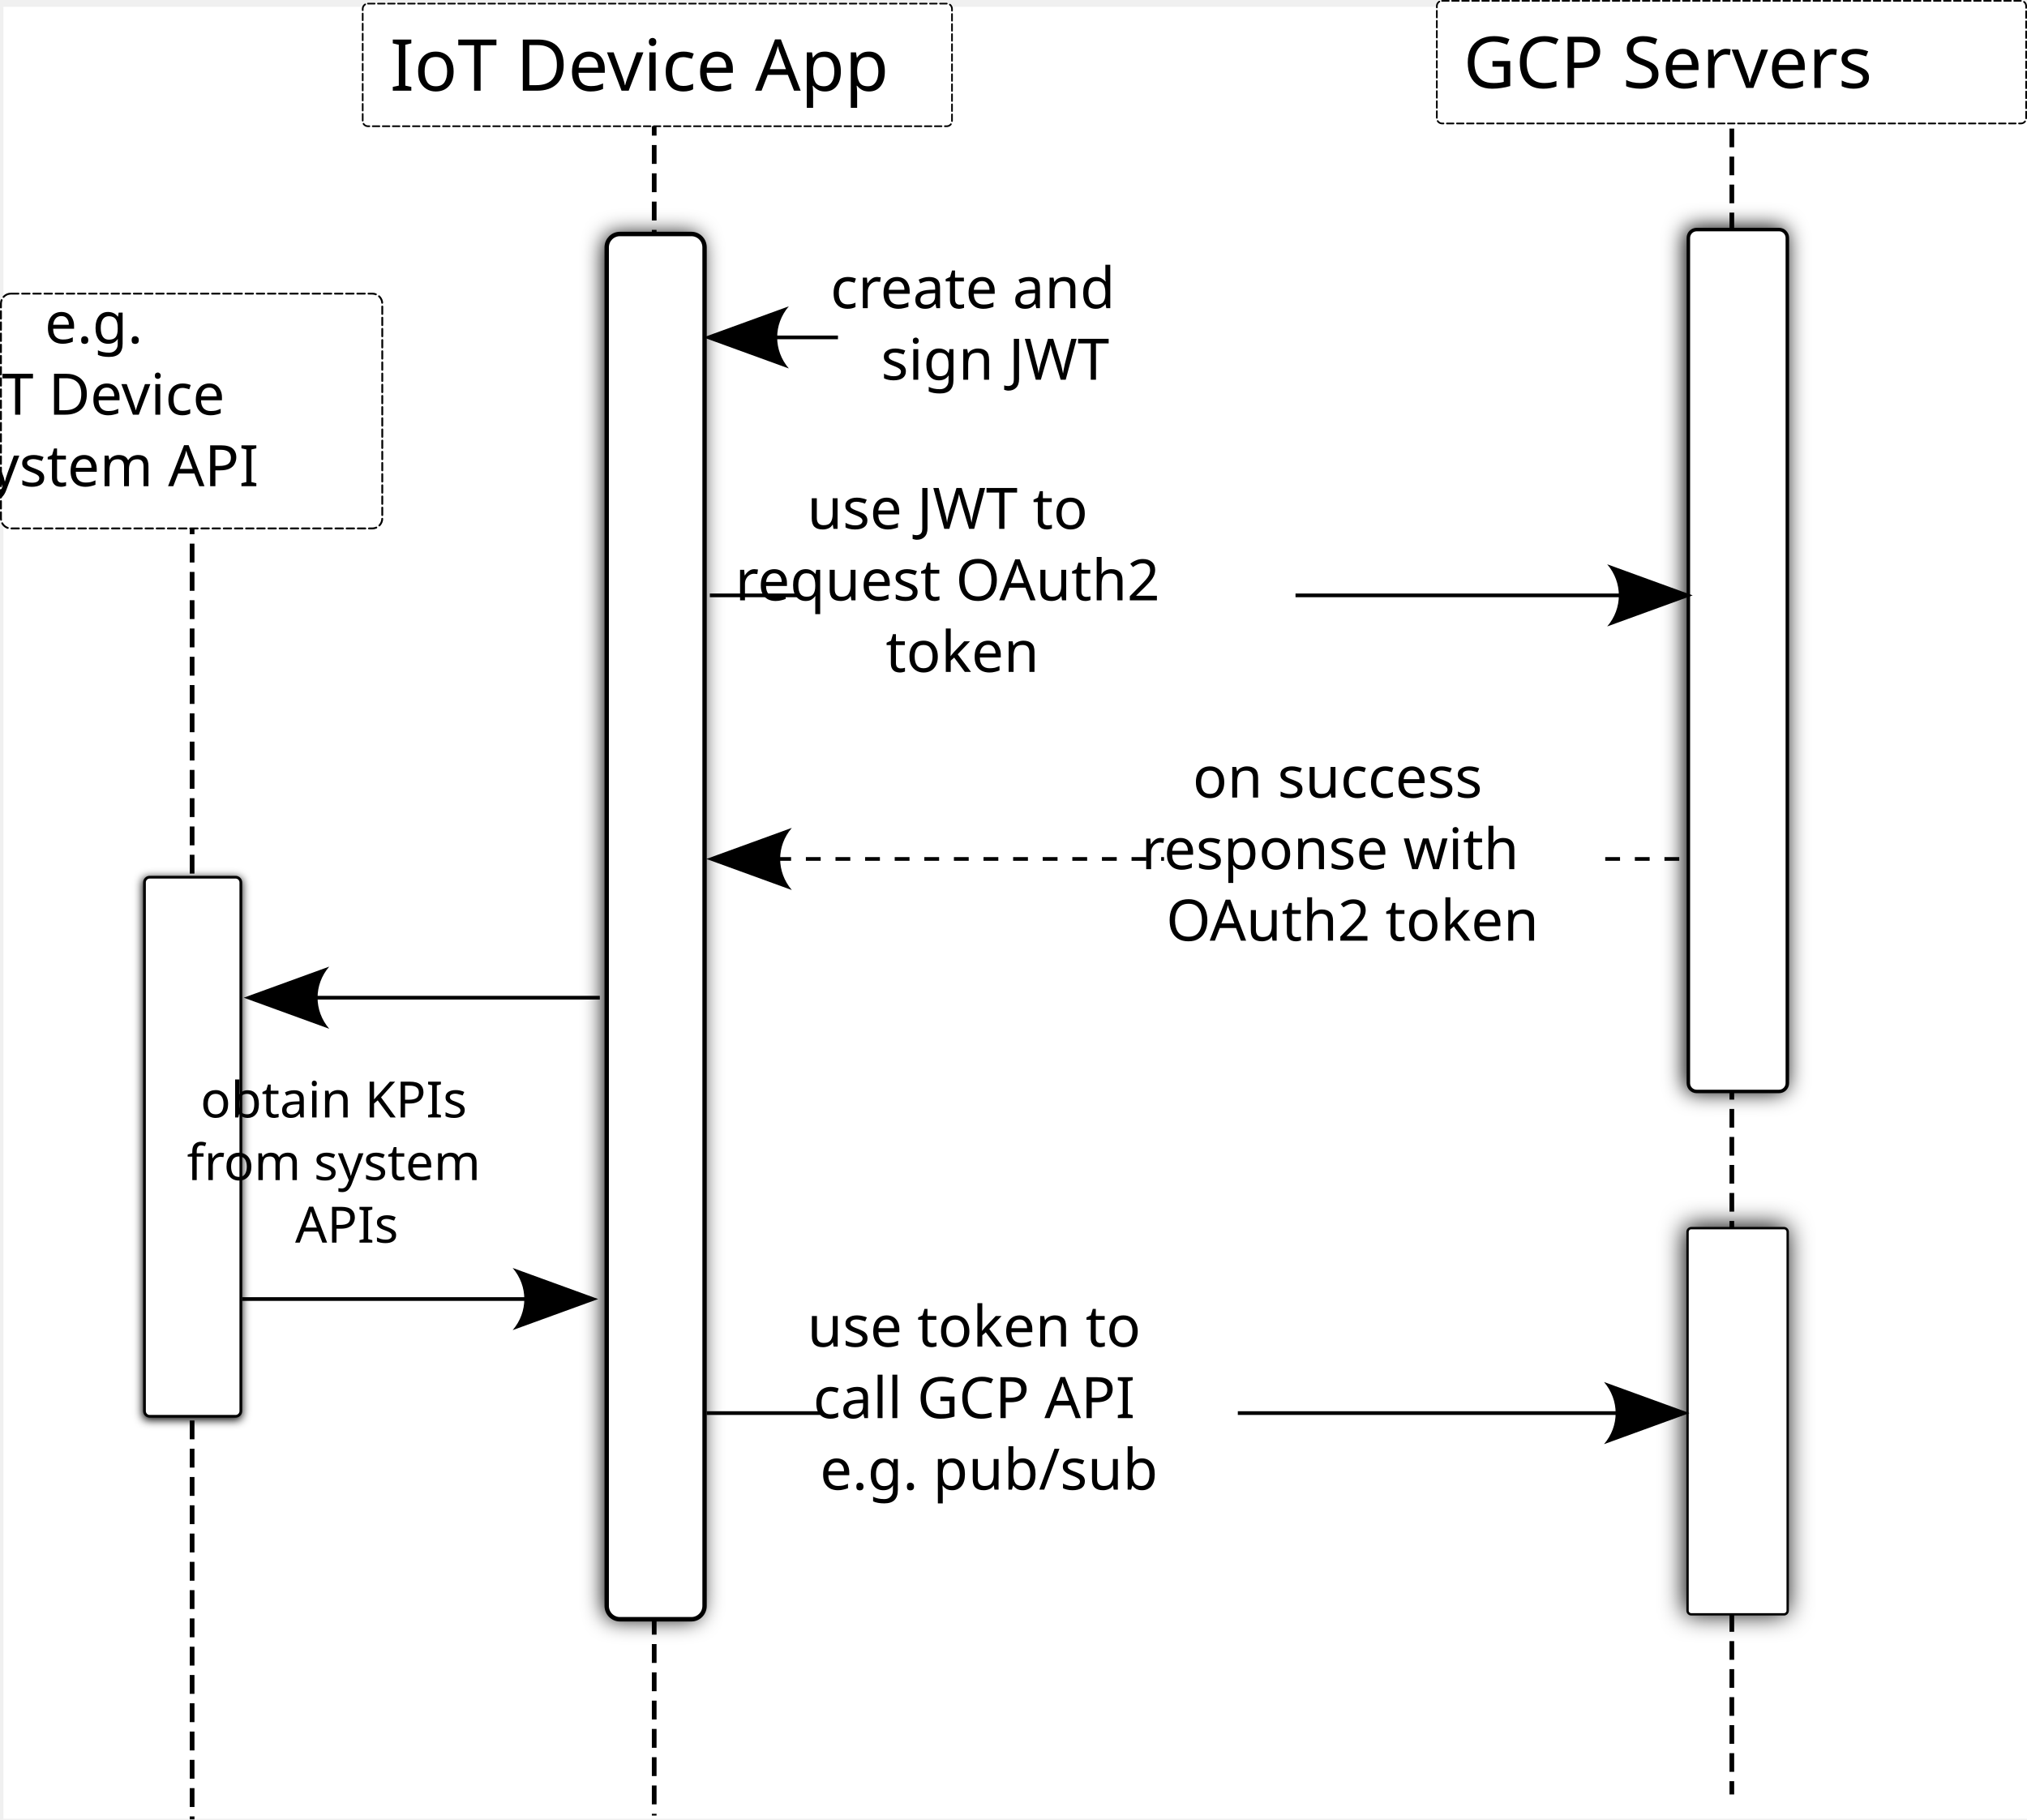
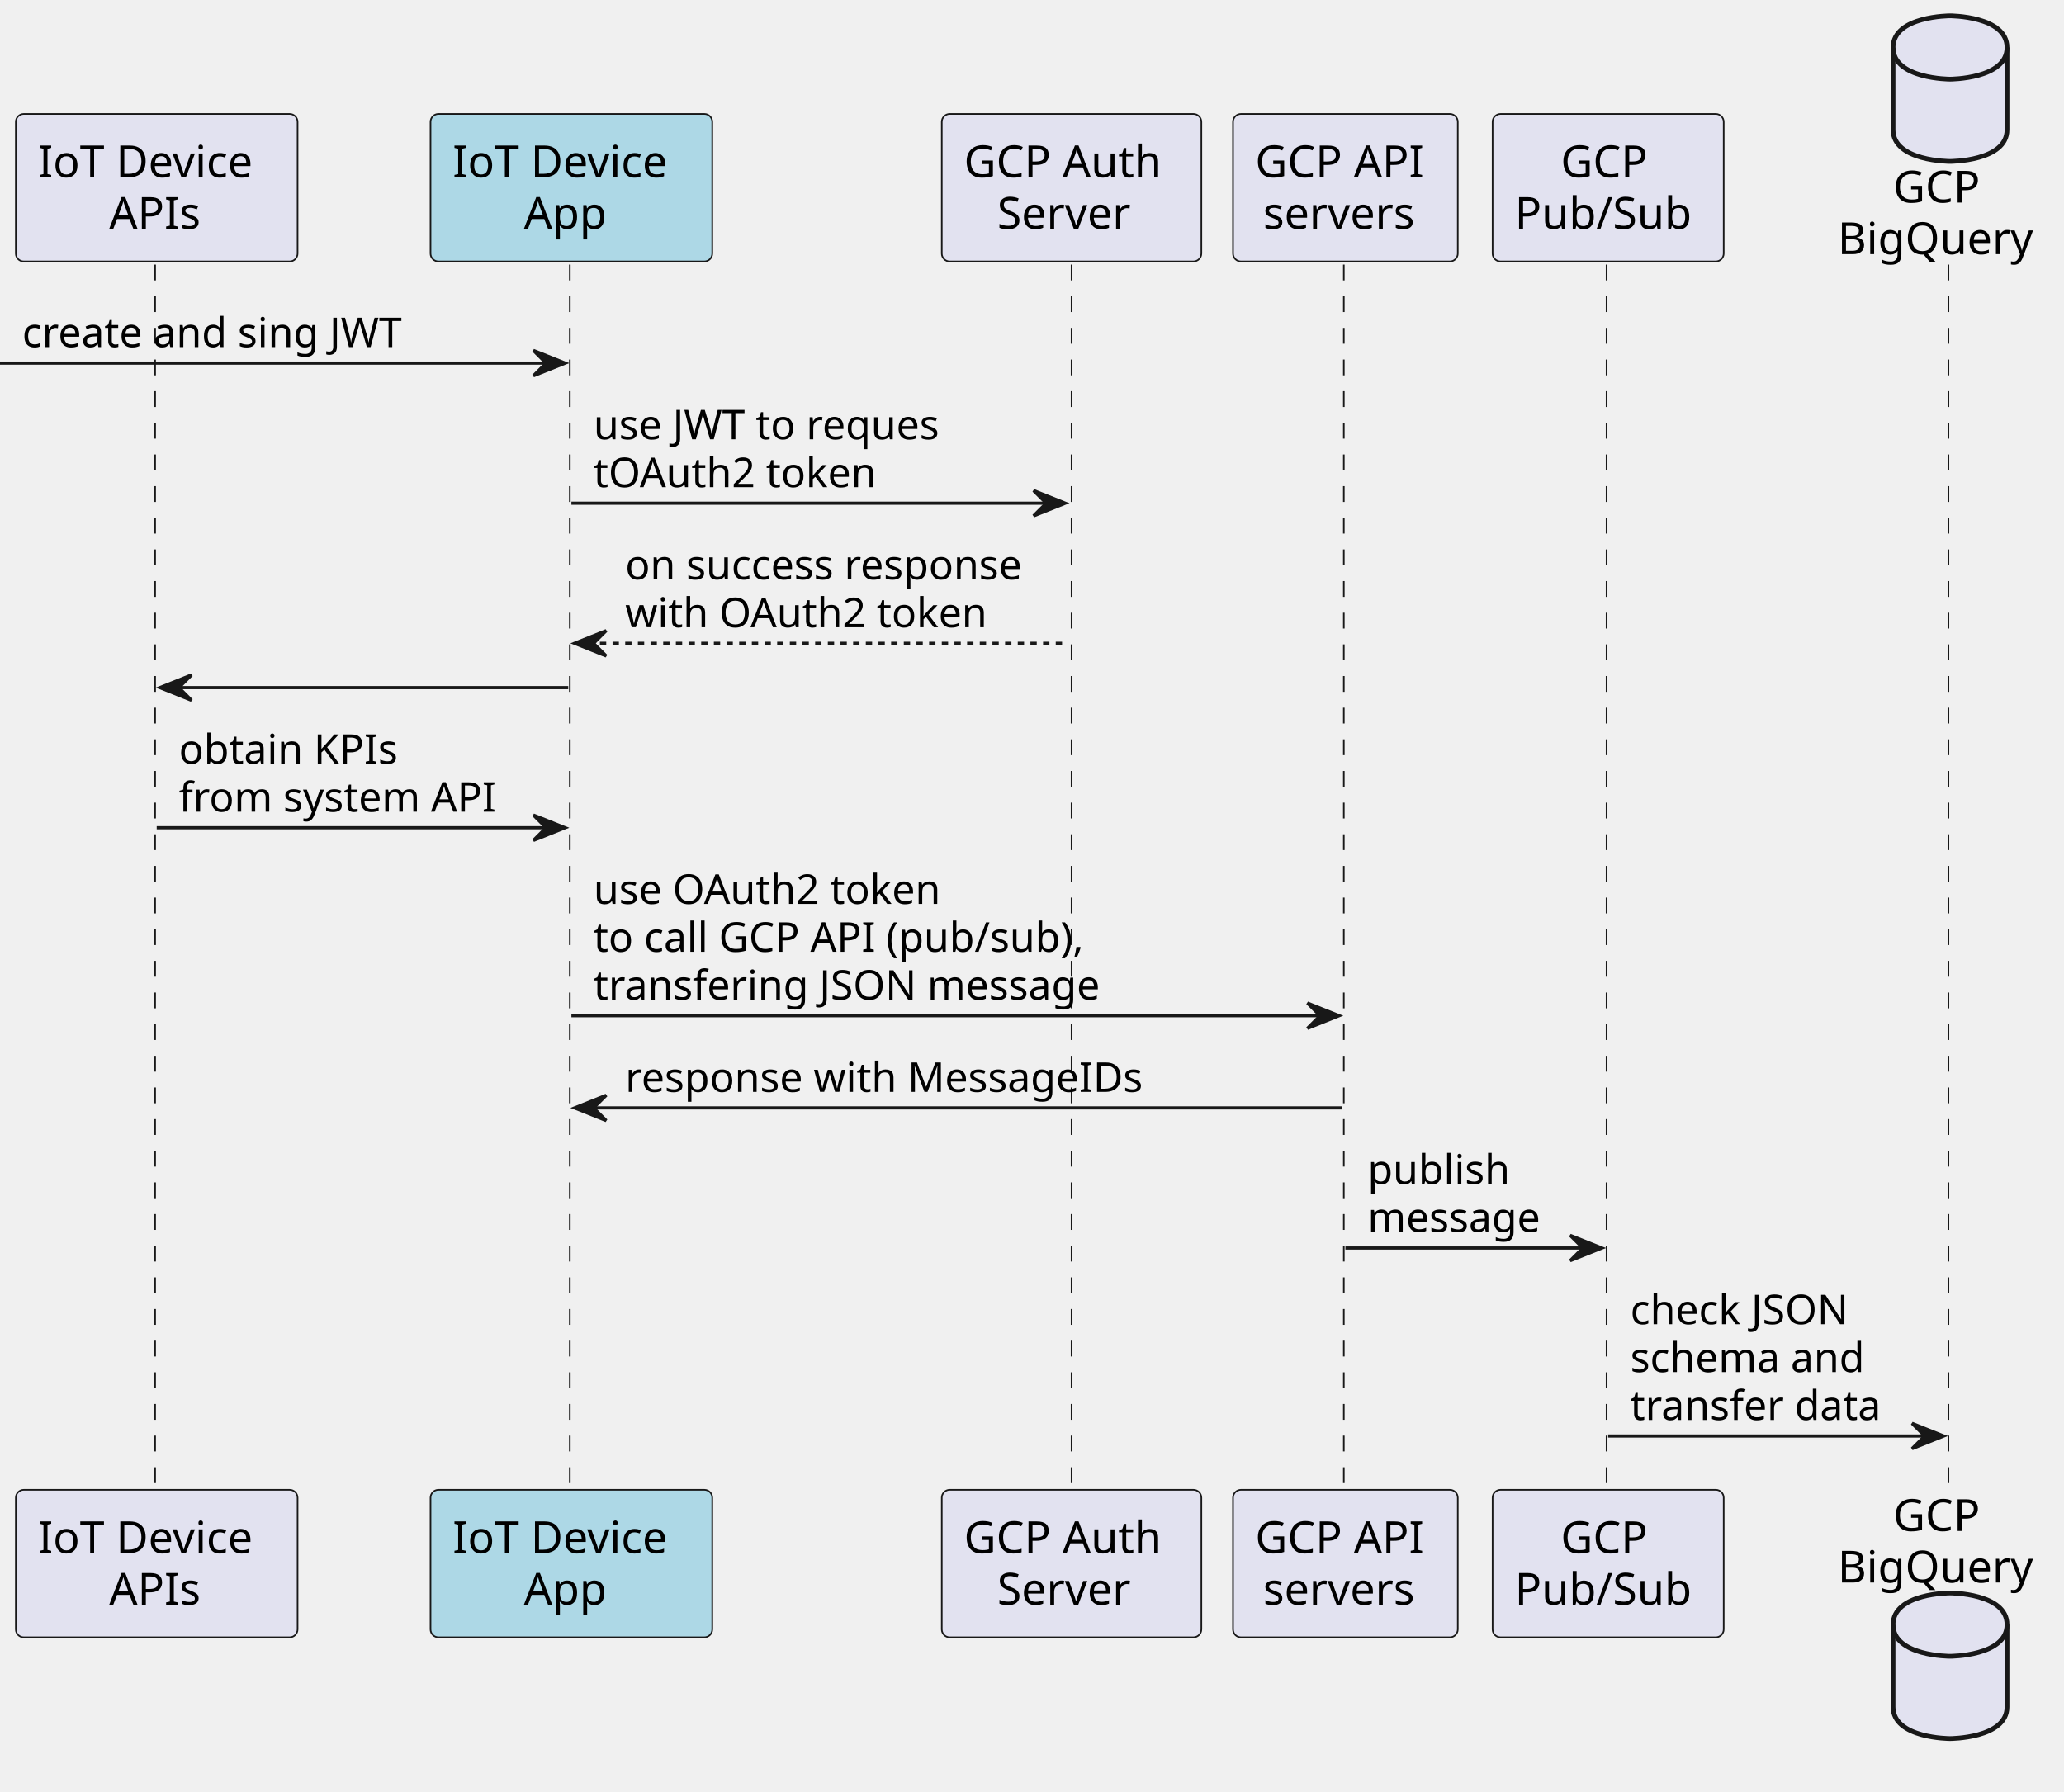
- <svg xmlns="http://www.w3.org/2000/svg" xmlns:xlink="http://www.w3.org/1999/xlink" width="199.923mm" height="179.471mm" viewBox="0 0 199.923 179.471" version="1.1" id="svg1">
-   <defs id="defs1">
-     <color-profile name="IBM-9497-T86A-Calibrated" xlink:href="../Library/ColorSync/Profiles/IBM%209497%20T86A%20Calibrated.icc" id="color-profile1" />
-     <rect x="-46.983" y="24.127" width="855.858" height="782.208" id="rect23" />
-     <marker style="overflow:visible" id="ConcaveTriangle" refX="0" refY="0" orient="auto-start-reverse" markerWidth="3" markerHeight="3" viewBox="0 0 1 1" preserveAspectRatio="xMidYMid">
-       <path transform="scale(0.7)" d="M -2,-4 9,0 -2,4 c 2,-2.33 2,-5.66 0,-8 z" style="fill:context-stroke;fill-rule:evenodd;stroke:none" id="path11" />
-     </marker>
-     <filter style="color-interpolation-filters:sRGB" id="filter4" x="-0.297" y="-0.077" width="1.595" height="1.154">
-       <feGaussianBlur stdDeviation="1.175" id="feGaussianBlur4" />
-     </filter>
-     <filter style="color-interpolation-filters:sRGB" id="filter5" x="-0.273" y="-0.031" width="1.547" height="1.063">
-       <feGaussianBlur stdDeviation="1.04" id="feGaussianBlur5" />
-     </filter>
-     <filter style="color-interpolation-filters:sRGB" id="filter6" x="-0.256" y="-0.018" width="1.512" height="1.037">
-       <feGaussianBlur stdDeviation="1.032" id="feGaussianBlur6" />
-     </filter>
-     <marker style="overflow:visible" id="ConcaveTriangle-0" refX="0" refY="0" orient="auto-start-reverse" markerWidth="3" markerHeight="3" viewBox="0 0 1 1" preserveAspectRatio="xMidYMid">
-       <path transform="scale(0.7)" d="M -2,-4 9,0 -2,4 c 2,-2.33 2,-5.66 0,-8 z" style="fill:context-stroke;fill-rule:evenodd;stroke:none" id="path11-4" />
-     </marker>
-     <marker style="overflow:visible" id="ConcaveTriangle-0-8" refX="0" refY="0" orient="auto-start-reverse" markerWidth="3" markerHeight="3" viewBox="0 0 1 1" preserveAspectRatio="xMidYMid">
-       <path transform="scale(0.7)" d="M -2,-4 9,0 -2,4 c 2,-2.33 2,-5.66 0,-8 z" style="fill:context-stroke;fill-rule:evenodd;stroke:none" id="path11-4-3" />
-     </marker>
-     <marker style="overflow:visible" id="ConcaveTriangle-0-1" refX="0" refY="0" orient="auto-start-reverse" markerWidth="3" markerHeight="3" viewBox="0 0 1 1" preserveAspectRatio="xMidYMid">
-       <path transform="scale(0.7)" d="M -2,-4 9,0 -2,4 c 2,-2.33 2,-5.66 0,-8 z" style="fill:context-stroke;fill-rule:evenodd;stroke:none" id="path11-4-0" />
-     </marker>
-     <filter style="color-interpolation-filters:sRGB" id="filter18" x="-0.107" y="-0.02" width="1.215" height="1.039">
-       <feGaussianBlur stdDeviation="0.44" id="feGaussianBlur18" />
-     </filter>
-     <marker style="overflow:visible" id="ConcaveTriangle-6" refX="0" refY="0" orient="auto-start-reverse" markerWidth="3" markerHeight="3" viewBox="0 0 1 1" preserveAspectRatio="xMidYMid">
-       <path transform="scale(0.7)" d="M -2,-4 9,0 -2,4 c 2,-2.33 2,-5.66 0,-8 z" style="fill:context-stroke;fill-rule:evenodd;stroke:none" id="path11-45" />
-     </marker>
-     <marker style="overflow:visible" id="ConcaveTriangle-6-1" refX="0" refY="0" orient="auto-start-reverse" markerWidth="3" markerHeight="3" viewBox="0 0 1 1" preserveAspectRatio="xMidYMid">
-       <path transform="scale(0.7)" d="M -2,-4 9,0 -2,4 c 2,-2.33 2,-5.66 0,-8 z" style="fill:context-stroke;fill-rule:evenodd;stroke:none" id="path11-45-2" />
-     </marker>
-   </defs>
-   <g id="layer1" transform="translate(-4.207865,-28.5371)">
-     <rect style="fill:#ffffff;fill-opacity:1;stroke:none;stroke-width:0.983;stroke-linecap:round;stroke-linejoin:round;stroke-dasharray:3.931, 3.931;stroke-dashoffset:0;stroke-opacity:1" id="rect25" width="199.904" height="178.738" x="4.544" y="29.209" ry="0" />
-     <path style="fill:none;stroke:#000000;stroke-width:0.465;stroke-linecap:butt;stroke-linejoin:miter;stroke-dasharray:1.86, 0.93;stroke-dashoffset:0;stroke-opacity:1" d="M 68.732,28.894 V 207.631" id="path7" />
-     <path style="fill:none;stroke:#000000;stroke-width:0.461;stroke-linecap:butt;stroke-linejoin:miter;stroke-dasharray:1.842, 0.921;stroke-dashoffset:0;stroke-opacity:1" d="M 175.019,30.169 V 205.547" id="path7-8" />
-     <g id="g7" transform="matrix(0.9976037,0,0,1.012256,-10.56103,-0.2796609)">
-       <rect style="fill:#000000;fill-opacity:1;stroke:none;stroke-width:0.433;stroke-linecap:round;stroke-linejoin:round;stroke-dasharray:none;stroke-opacity:1;filter:url(#filter6)" id="rect3-3" width="9.674" height="134.992" x="74.493" y="51.267" ry="1.301" />
-       <rect style="fill:#ffffff;stroke:#000000;stroke-width:0.433;stroke-linecap:round;stroke-linejoin:round;stroke-dasharray:none;stroke-opacity:1" id="rect3" width="9.674" height="134.992" x="74.788" y="51.27" ry="1.301" />
-     </g>
-     <path style="fill:none;stroke:#000000;stroke-width:0.465;stroke-linecap:butt;stroke-linejoin:miter;stroke-dasharray:1.86, 0.93;stroke-dashoffset:0;stroke-opacity:1" d="M 23.156,59.844 V 208.008" id="path7-7" />
-     <g id="g19" transform="translate(-9.525001,5.820834)">
-       <rect style="fill:#000000;fill-opacity:1;stroke:none;stroke-width:0.275;stroke-linecap:round;stroke-linejoin:round;stroke-dasharray:none;stroke-opacity:1;filter:url(#filter18)" id="rect3-9-5" width="9.832" height="53.509" x="27.776" y="109.28" ry="0.516" />
-       <rect style="fill:#ffffff;stroke:#000000;stroke-width:0.269;stroke-linecap:round;stroke-linejoin:round;stroke-dasharray:none;stroke-opacity:1" id="rect3-9" width="9.502" height="53.178" x="27.984" y="109.247" ry="0.513" />
-     </g>
-     <g id="g5">
-       <rect style="mix-blend-mode:normal;fill:#000000;fill-opacity:1;stroke:#000000;stroke-width:0.345;stroke-linecap:round;stroke-linejoin:round;stroke-dasharray:none;stroke-opacity:1;filter:url(#filter5)" id="rect3-0-99" width="9.762" height="85.02" x="170.525" y="51.1" ry="0.819" />
-       <rect style="fill:#ffffff;stroke:#000000;stroke-width:0.345;stroke-linecap:round;stroke-linejoin:round;stroke-dasharray:none;stroke-opacity:1" id="rect3-0" width="9.762" height="85.02" x="170.731" y="51.182" ry="0.819" />
-     </g>
-     <g id="g6">
-       <rect style="mix-blend-mode:normal;fill:#000000;fill-opacity:1;stroke:#000000;stroke-width:0.232;stroke-linecap:round;stroke-linejoin:round;stroke-dasharray:none;stroke-opacity:1;filter:url(#filter4)" id="rect3-0-9-2" width="9.875" height="38.097" x="170.495" y="149.551" ry="0.367" />
-       <rect style="fill:#ffffff;stroke:#000000;stroke-width:0.232;stroke-linecap:round;stroke-linejoin:round;stroke-dasharray:none;stroke-opacity:1" id="rect3-0-9" width="9.875" height="38.097" x="170.651" y="149.684" ry="0.367" />
-     </g>
-     <g id="g9">
-       <rect style="fill:#ffffff;fill-opacity:1;stroke:#000000;stroke-width:0.165;stroke-linecap:round;stroke-linejoin:round;stroke-dasharray:0.66, 0.33;stroke-dashoffset:0;stroke-opacity:1" id="rect7" width="58.123" height="12.095" x="39.981" y="28.894" ry="0.516" />
-       <text xml:space="preserve" style="font-size:7.056px;line-height:1.25;font-family:sans-serif;-inkscape-font-specification:'sans-serif, Normal';stroke-width:0.265" x="42.669" y="37.486" id="text7">
-         <tspan id="tspan7" style="font-size:7.056px;stroke-width:0.265" x="42.669" y="37.486">IoT Device App</tspan>
-       </text>
-     </g>
-     <g id="g9-9" transform="translate(-45.57518,30.95043)">
-       <g id="g20" transform="translate(6.383484,-6.047511)">
-         <g id="g21" transform="translate(-0.5291666)">
-           <rect style="fill:#ffffff;fill-opacity:1;stroke:#000000;stroke-width:0.184;stroke-linecap:round;stroke-linejoin:round;stroke-dasharray:0.735, 0.367;stroke-dashoffset:0;stroke-opacity:1" id="rect7-8" width="37.61" height="23.164" x="44.022" y="32.598" ry="0.988" />
-           <text xml:space="preserve" style="font-size:5.644px;line-height:1.25;font-family:sans-serif;-inkscape-font-specification:'sans-serif, Normal';stroke-width:0.265" x="62.722" y="37.486" id="text7-0">
-             <tspan id="tspan7-7" style="font-size:5.644px;text-align:center;text-anchor:middle;stroke-width:0.265" x="62.722" y="37.486">e.g.</tspan>
-             <tspan style="font-size:5.644px;text-align:center;text-anchor:middle;stroke-width:0.265" x="62.722" y="44.542" id="tspan20">IoT Device </tspan>
-             <tspan style="font-size:5.644px;text-align:center;text-anchor:middle;stroke-width:0.265" x="62.722" y="51.597" id="tspan19">System API</tspan>
-           </text>
-         </g>
-       </g>
-     </g>
-     <g id="g9-0" transform="translate(105.9428,-0.2740694)">
-       <rect style="fill:#ffffff;fill-opacity:1;stroke:#000000;stroke-width:0.165;stroke-linecap:round;stroke-linejoin:round;stroke-dasharray:0.66, 0.33;stroke-dashoffset:0;stroke-opacity:1" id="rect7-6" width="58.123" height="12.095" x="39.981" y="28.894" ry="0.516" />
-       <text xml:space="preserve" style="font-size:7.056px;line-height:1.25;font-family:sans-serif;-inkscape-font-specification:'sans-serif, Normal';stroke-width:0.265" x="69.174" y="37.486" id="text7-2">
-         <tspan style="font-size:7.056px;text-align:center;text-anchor:middle;stroke-width:0.265" x="69.174" y="37.486" id="tspan9">GCP Servers</tspan>
-       </text>
-     </g>
-     <path style="fill:none;stroke:#000000;stroke-width:0.365;stroke-linecap:butt;stroke-linejoin:miter;stroke-dasharray:none;stroke-opacity:1;marker-start:url(#ConcaveTriangle)" d="M 80.477,61.819 H 94.251" id="path10" />
-     <path style="fill:none;stroke:#000000;stroke-width:0.365;stroke-linecap:butt;stroke-linejoin:miter;stroke-dasharray:none;stroke-opacity:1;marker-start:url(#ConcaveTriangle-0)" d="M 164.258,87.266 H 74.218" id="path10-9" />
-     <path style="fill:none;stroke:#000000;stroke-width:0.365;stroke-linecap:butt;stroke-linejoin:miter;stroke-dasharray:1.46, 1.46;stroke-dashoffset:0;stroke-opacity:1;marker-start:url(#ConcaveTriangle-0-8)" d="M 80.772,113.267 H 170.813" id="path10-9-9" />
-     <g id="g13" transform="translate(-6.879167)">
-       <rect style="fill:#ffffff;fill-opacity:1;stroke:none;stroke-width:0.365;stroke-linecap:round;stroke-linejoin:round;stroke-dasharray:none;stroke-dashoffset:0;stroke-opacity:1" id="rect13" width="38.973" height="17.471" x="93.736" y="52.412" ry="0.516" />
-       <text xml:space="preserve" style="font-size:5.644px;line-height:1.25;font-family:sans-serif;-inkscape-font-specification:'sans-serif, Normal';text-align:center;text-anchor:middle;fill:#000000;fill-opacity:1;stroke-width:0.265" x="114.375" y="58.938" id="text11">
-         <tspan style="font-size:5.644px;text-align:center;text-anchor:middle;fill:#000000;fill-opacity:1;stroke-width:0.265" x="114.375" y="58.938" id="tspan12">create and </tspan>
-         <tspan style="font-size:5.644px;text-align:center;text-anchor:middle;fill:#000000;fill-opacity:1;stroke-width:0.265" x="114.375" y="65.994" id="tspan13">sign JWT</tspan>
-       </text>
-     </g>
-     <path style="fill:none;stroke:#000000;stroke-width:0.365;stroke-linecap:butt;stroke-linejoin:miter;stroke-dasharray:none;stroke-opacity:1;marker-start:url(#ConcaveTriangle-6)" d="M 35.146,126.953 H 63.368" id="path10-2" />
-     <path style="fill:none;stroke:#000000;stroke-width:0.365;stroke-linecap:butt;stroke-linejoin:miter;stroke-dasharray:none;stroke-opacity:1;marker-start:url(#ConcaveTriangle-6-1)" d="M 56.305,156.679 H 28.084" id="path10-2-2" />
-     <g id="g13-8" transform="translate(12.29743,159.2059)">
-       <g id="g22">
-         <g id="g23" transform="translate(-79.37501,-79.375)">
-           <text xml:space="preserve" style="font-size:4.939px;line-height:1.25;font-family:sans-serif;-inkscape-font-specification:'sans-serif, Normal';text-align:center;text-anchor:middle;fill:#000000;fill-opacity:1;stroke-width:0.265" x="112.552" y="58.938" id="text11-07">
-             <tspan style="font-size:4.939px;text-align:center;text-anchor:middle;fill:#000000;fill-opacity:1;stroke-width:0.265" x="112.552" y="58.938" id="tspan13-9">obtain KPIs</tspan>
-             <tspan style="font-size:4.939px;text-align:center;text-anchor:middle;fill:#000000;fill-opacity:1;stroke-width:0.265" x="112.552" y="65.112" id="tspan21">from system</tspan>
-             <tspan style="font-size:4.939px;text-align:center;text-anchor:middle;fill:#000000;fill-opacity:1;stroke-width:0.265" x="112.552" y="71.285" id="tspan22">APIs</tspan>
-           </text>
-         </g>
-       </g>
-     </g>
-     <g id="g25">
-       <g id="g24">
-         <g id="g13-9" transform="translate(-24.10869,26.00094)">
-           <rect style="fill:#ffffff;fill-opacity:1;stroke:none;stroke-width:0.495;stroke-linecap:round;stroke-linejoin:round;stroke-dasharray:none;stroke-dashoffset:0;stroke-opacity:1" id="rect13-3" width="49.052" height="25.534" x="107.041" y="47.171" ry="0.754" />
-           <text xml:space="preserve" style="font-size:5.644px;line-height:1.25;font-family:sans-serif;-inkscape-font-specification:'sans-serif, Normal';text-align:center;text-anchor:middle;fill:#000000;fill-opacity:1;stroke-width:0.265" x="131.308" y="54.705" id="text11-0">
-             <tspan style="font-size:5.644px;text-align:center;text-anchor:middle;fill:#000000;fill-opacity:1;stroke-width:0.265" x="131.308" y="54.705" id="tspan13-3">use JWT to</tspan>
-             <tspan style="font-size:5.644px;text-align:center;text-anchor:middle;fill:#000000;fill-opacity:1;stroke-width:0.265" x="131.308" y="61.76" id="tspan14">request OAuth2</tspan>
-             <tspan style="font-size:5.644px;text-align:center;text-anchor:middle;fill:#000000;fill-opacity:1;stroke-width:0.265" x="131.308" y="68.816" id="tspan15">token</tspan>
-           </text>
-         </g>
-       </g>
-     </g>
-     <path style="fill:none;stroke:#000000;stroke-width:0.365;stroke-linecap:butt;stroke-linejoin:miter;stroke-dasharray:none;stroke-opacity:1;marker-start:url(#ConcaveTriangle-0-1)" d="M 163.943,167.929 H 73.903" id="path10-9-4" />
-     <g id="g13-9-0" transform="translate(-24.42368,106.6642)">
-       <rect style="fill:#ffffff;fill-opacity:1;stroke:none;stroke-width:0.447;stroke-linecap:round;stroke-linejoin:round;stroke-dasharray:none;stroke-dashoffset:0;stroke-opacity:1" id="rect13-3-3" width="40.989" height="24.862" x="109.729" y="47.171" ry="0.734" />
-       <text xml:space="preserve" style="font-size:5.644px;line-height:1.25;font-family:sans-serif;-inkscape-font-specification:'sans-serif, Normal';text-align:center;text-anchor:middle;fill:#000000;fill-opacity:1;stroke-width:0.265" x="131.308" y="54.705" id="text11-0-1">
-         <tspan style="font-size:5.644px;text-align:center;text-anchor:middle;fill:#000000;fill-opacity:1;stroke-width:0.265" x="131.308" y="54.705" id="tspan13-3-7">use token to</tspan>
-         <tspan style="font-size:5.644px;text-align:center;text-anchor:middle;fill:#000000;fill-opacity:1;stroke-width:0.265" x="131.308" y="61.76" id="tspan14-9">call GCP API</tspan>
-         <tspan style="font-size:5.644px;text-align:center;text-anchor:middle;fill:#000000;fill-opacity:1;stroke-width:0.265" x="131.308" y="68.816" id="tspan15-4">e.g. pub/sub</tspan>
-       </text>
-     </g>
-     <rect style="fill:#ffffff;fill-opacity:1;stroke:none;stroke-width:0.448;stroke-linecap:round;stroke-linejoin:round;stroke-dasharray:none;stroke-dashoffset:0;stroke-opacity:1" id="rect13-3-8" width="43.005" height="23.854" x="119.016" y="101.696" ry="0.704" />
-     <text xml:space="preserve" style="font-size:5.644px;line-height:1.25;font-family:sans-serif;-inkscape-font-specification:'sans-serif, Normal';text-align:center;text-anchor:middle;fill:#000000;fill-opacity:1;stroke-width:0.265" x="141.267" y="107.214" id="text11-0-6">
-       <tspan style="font-size:5.644px;text-align:center;text-anchor:middle;fill:#000000;fill-opacity:1;stroke-width:0.265" x="141.267" y="107.214" id="tspan15-6">on success</tspan>
-       <tspan style="font-size:5.644px;text-align:center;text-anchor:middle;fill:#000000;fill-opacity:1;stroke-width:0.265" x="141.267" y="114.27" id="tspan17">response with </tspan>
-       <tspan style="font-size:5.644px;text-align:center;text-anchor:middle;fill:#000000;fill-opacity:1;stroke-width:0.265" x="141.267" y="121.325" id="tspan18">OAuth2 token</tspan>
-     </text>
-     <text xml:space="preserve" transform="scale(0.2645833)" id="text23" style="font-size:40px;line-height:1.25;font-family:sans-serif;-inkscape-font-specification:'sans-serif, Normal';white-space:pre;shape-inside:url(#rect23);display:inline" />
+ <svg xmlns="http://www.w3.org/2000/svg" contentStyleType="text/css" height="566px" preserveAspectRatio="none" style="width:652px;height:566px;background:#FFFFFF;" version="1.1" viewBox="0 0 652 566" width="652px" zoomAndPan="magnify">
+   <defs />
+   <g>
+     <line style="stroke:#181818;stroke-width:0.5;stroke-dasharray:5.0,5.0;" x1="49" x2="49" y1="83.594" y2="471.719" />
+     <line style="stroke:#181818;stroke-width:0.5;stroke-dasharray:5.0,5.0;" x1="180" x2="180" y1="83.594" y2="471.719" />
+     <line style="stroke:#181818;stroke-width:0.5;stroke-dasharray:5.0,5.0;" x1="338.5" x2="338.5" y1="83.594" y2="471.719" />
+     <line style="stroke:#181818;stroke-width:0.5;stroke-dasharray:5.0,5.0;" x1="424.5" x2="424.5" y1="83.594" y2="471.719" />
+     <line style="stroke:#181818;stroke-width:0.5;stroke-dasharray:5.0,5.0;" x1="507.5" x2="507.5" y1="83.594" y2="471.719" />
+     <line style="stroke:#181818;stroke-width:0.5;stroke-dasharray:5.0,5.0;" x1="615.5" x2="615.5" y1="83.594" y2="471.719" />
+     <rect fill="#E2E2F0" height="46.594" rx="2.5" ry="2.5" style="stroke:#181818;stroke-width:0.5;" width="89" x="5" y="36" />
+     <text fill="#000000" font-family="sans-serif" font-size="14" lengthAdjust="spacing" textLength="75" x="12" y="55.995">IoT Device</text>
+     <text fill="#000000" font-family="sans-serif" font-size="14" lengthAdjust="spacing" textLength="30" x="34.5" y="72.292">APIs</text>
+     <rect fill="#E2E2F0" height="46.594" rx="2.5" ry="2.5" style="stroke:#181818;stroke-width:0.5;" width="89" x="5" y="470.719" />
+     <text fill="#000000" font-family="sans-serif" font-size="14" lengthAdjust="spacing" textLength="75" x="12" y="490.714">IoT Device</text>
+     <text fill="#000000" font-family="sans-serif" font-size="14" lengthAdjust="spacing" textLength="30" x="34.5" y="507.011">APIs</text>
+     <rect fill="#ADD8E6" height="46.594" rx="2.5" ry="2.5" style="stroke:#181818;stroke-width:0.5;" width="89" x="136" y="36" />
+     <text fill="#000000" font-family="sans-serif" font-size="14" lengthAdjust="spacing" textLength="75" x="143" y="55.995">IoT Device</text>
+     <text fill="#000000" font-family="sans-serif" font-size="14" lengthAdjust="spacing" textLength="30" x="165.5" y="72.292">App</text>
+     <rect fill="#ADD8E6" height="46.594" rx="2.5" ry="2.5" style="stroke:#181818;stroke-width:0.5;" width="89" x="136" y="470.719" />
+     <text fill="#000000" font-family="sans-serif" font-size="14" lengthAdjust="spacing" textLength="75" x="143" y="490.714">IoT Device</text>
+     <text fill="#000000" font-family="sans-serif" font-size="14" lengthAdjust="spacing" textLength="30" x="165.5" y="507.011">App</text>
+     <rect fill="#E2E2F0" height="46.594" rx="2.5" ry="2.5" style="stroke:#181818;stroke-width:0.5;" width="82" x="297.5" y="36" />
+     <text fill="#000000" font-family="sans-serif" font-size="14" lengthAdjust="spacing" textLength="68" x="304.5" y="55.995">GCP Auth</text>
+     <text fill="#000000" font-family="sans-serif" font-size="14" lengthAdjust="spacing" textLength="47" x="315" y="72.292">Server</text>
+     <rect fill="#E2E2F0" height="46.594" rx="2.5" ry="2.5" style="stroke:#181818;stroke-width:0.5;" width="82" x="297.5" y="470.719" />
+     <text fill="#000000" font-family="sans-serif" font-size="14" lengthAdjust="spacing" textLength="68" x="304.5" y="490.714">GCP Auth</text>
+     <text fill="#000000" font-family="sans-serif" font-size="14" lengthAdjust="spacing" textLength="47" x="315" y="507.011">Server</text>
+     <rect fill="#E2E2F0" height="46.594" rx="2.5" ry="2.5" style="stroke:#181818;stroke-width:0.5;" width="71" x="389.5" y="36" />
+     <text fill="#000000" font-family="sans-serif" font-size="14" lengthAdjust="spacing" textLength="57" x="396.5" y="55.995">GCP API</text>
+     <text fill="#000000" font-family="sans-serif" font-size="14" lengthAdjust="spacing" textLength="52" x="399" y="72.292">servers</text>
+     <rect fill="#E2E2F0" height="46.594" rx="2.5" ry="2.5" style="stroke:#181818;stroke-width:0.5;" width="71" x="389.5" y="470.719" />
+     <text fill="#000000" font-family="sans-serif" font-size="14" lengthAdjust="spacing" textLength="57" x="396.5" y="490.714">GCP API</text>
+     <text fill="#000000" font-family="sans-serif" font-size="14" lengthAdjust="spacing" textLength="52" x="399" y="507.011">servers</text>
+     <rect fill="#E2E2F0" height="46.594" rx="2.5" ry="2.5" style="stroke:#181818;stroke-width:0.5;" width="73" x="471.5" y="36" />
+     <text fill="#000000" font-family="sans-serif" font-size="14" lengthAdjust="spacing" textLength="30" x="493" y="55.995">GCP</text>
+     <text fill="#000000" font-family="sans-serif" font-size="14" lengthAdjust="spacing" textLength="59" x="478.5" y="72.292">Pub/Sub</text>
+     <rect fill="#E2E2F0" height="46.594" rx="2.5" ry="2.5" style="stroke:#181818;stroke-width:0.5;" width="73" x="471.5" y="470.719" />
+     <text fill="#000000" font-family="sans-serif" font-size="14" lengthAdjust="spacing" textLength="30" x="493" y="490.714">GCP</text>
+     <text fill="#000000" font-family="sans-serif" font-size="14" lengthAdjust="spacing" textLength="59" x="478.5" y="507.011">Pub/Sub</text>
+     <text fill="#000000" font-family="sans-serif" font-size="14" lengthAdjust="spacing" textLength="30" x="598" y="63.995">GCP</text>
+     <text fill="#000000" font-family="sans-serif" font-size="14" lengthAdjust="spacing" textLength="65" x="580.5" y="80.292">BigQuery</text>
+     <path d="M598,15 C598,5 616,5 616,5 C616,5 634,5 634,15 L634,41 C634,51 616,51 616,51 C616,51 598,51 598,41 L598,15 " fill="#E2E2F0" style="stroke:#181818;stroke-width:1.5;" />
+     <path d="M598,15 C598,25 616,25 616,25 C616,25 634,25 634,15 " fill="none" style="stroke:#181818;stroke-width:1.5;" />
+     <text fill="#000000" font-family="sans-serif" font-size="14" lengthAdjust="spacing" textLength="30" x="598" y="483.714">GCP</text>
+     <text fill="#000000" font-family="sans-serif" font-size="14" lengthAdjust="spacing" textLength="65" x="580.5" y="500.011">BigQuery</text>
+     <path d="M598,513.312 C598,503.312 616,503.312 616,503.312 C616,503.312 634,503.312 634,513.312 L634,539.312 C634,549.312 616,549.312 616,549.312 C616,549.312 598,549.312 598,539.312 L598,513.312 " fill="#E2E2F0" style="stroke:#181818;stroke-width:1.5;" />
+     <path d="M598,513.312 C598,523.312 616,523.312 616,523.312 C616,523.312 634,523.312 634,513.312 " fill="none" style="stroke:#181818;stroke-width:1.5;" />
+     <polygon fill="#181818" points="168.5,110.727,178.5,114.727,168.5,118.727,172.5,114.727" style="stroke:#181818;stroke-width:1.0;" />
+     <line style="stroke:#181818;stroke-width:1.0;" x1="0" x2="174.5" y1="114.727" y2="114.727" />
+     <text fill="#000000" font-family="sans-serif" font-size="13" lengthAdjust="spacing" textLength="128" x="7" y="109.661">create and sing JWT</text>
+     <polygon fill="#181818" points="326.5,154.992,336.5,158.992,326.5,162.992,330.5,158.992" style="stroke:#181818;stroke-width:1.0;" />
+     <line style="stroke:#181818;stroke-width:1.0;" x1="180.5" x2="332.5" y1="158.992" y2="158.992" />
+     <text fill="#000000" font-family="sans-serif" font-size="13" lengthAdjust="spacing" textLength="117" x="187.5" y="138.793">use JWT to reques</text>
+     <text fill="#000000" font-family="sans-serif" font-size="13" lengthAdjust="spacing" textLength="93" x="187.5" y="153.926">tOAuth2 token</text>
+     <polygon fill="#181818" points="191.5,199.258,181.5,203.258,191.5,207.258,187.5,203.258" style="stroke:#181818;stroke-width:1.0;" />
+     <line style="stroke:#181818;stroke-width:1.0;stroke-dasharray:2.0,2.0;" x1="185.5" x2="337.5" y1="203.258" y2="203.258" />
+     <text fill="#000000" font-family="sans-serif" font-size="13" lengthAdjust="spacing" textLength="134" x="197.5" y="183.059">on success response</text>
+     <text fill="#000000" font-family="sans-serif" font-size="13" lengthAdjust="spacing" textLength="119" x="197.5" y="198.192">with OAuth2 token</text>
+     <polygon fill="#181818" points="60.5,213.258,50.5,217.258,60.5,221.258,56.5,217.258" style="stroke:#181818;stroke-width:1.0;" />
+     <line style="stroke:#181818;stroke-width:1.0;" x1="54.5" x2="179.5" y1="217.258" y2="217.258" />
+     <polygon fill="#181818" points="168.5,257.523,178.5,261.523,168.5,265.523,172.5,261.523" style="stroke:#181818;stroke-width:1.0;" />
+     <line style="stroke:#181818;stroke-width:1.0;" x1="49.5" x2="174.5" y1="261.523" y2="261.523" />
+     <text fill="#000000" font-family="sans-serif" font-size="13" lengthAdjust="spacing" textLength="70" x="56.5" y="241.325">obtain KPIs</text>
+     <text fill="#000000" font-family="sans-serif" font-size="13" lengthAdjust="spacing" textLength="107" x="56.5" y="256.457">from system API</text>
+     <polygon fill="#181818" points="413,316.922,423,320.922,413,324.922,417,320.922" style="stroke:#181818;stroke-width:1.0;" />
+     <line style="stroke:#181818;stroke-width:1.0;" x1="180.5" x2="419" y1="320.922" y2="320.922" />
+     <text fill="#000000" font-family="sans-serif" font-size="13" lengthAdjust="spacing" textLength="115" x="187.5" y="285.59">use OAuth2 token</text>
+     <text fill="#000000" font-family="sans-serif" font-size="13" lengthAdjust="spacing" textLength="162" x="187.5" y="300.723">to call GCP API (pub/sub),</text>
+     <text fill="#000000" font-family="sans-serif" font-size="13" lengthAdjust="spacing" textLength="168" x="187.5" y="315.856">transfering JSON message</text>
+     <polygon fill="#181818" points="191.5,346.055,181.5,350.055,191.5,354.055,187.5,350.055" style="stroke:#181818;stroke-width:1.0;" />
+     <line style="stroke:#181818;stroke-width:1.0;" x1="185.5" x2="424" y1="350.055" y2="350.055" />
+     <text fill="#000000" font-family="sans-serif" font-size="13" lengthAdjust="spacing" textLength="170" x="197.5" y="344.989">response with MessageIDs</text>
+     <polygon fill="#181818" points="496,390.32,506,394.32,496,398.32,500,394.32" style="stroke:#181818;stroke-width:1.0;" />
+     <line style="stroke:#181818;stroke-width:1.0;" x1="425" x2="502" y1="394.32" y2="394.32" />
+     <text fill="#000000" font-family="sans-serif" font-size="13" lengthAdjust="spacing" textLength="45" x="432" y="374.122">publish</text>
+     <text fill="#000000" font-family="sans-serif" font-size="13" lengthAdjust="spacing" textLength="59" x="432" y="389.254">message</text>
+     <polygon fill="#181818" points="604,449.719,614,453.719,604,457.719,608,453.719" style="stroke:#181818;stroke-width:1.0;" />
+     <line style="stroke:#181818;stroke-width:1.0;" x1="508" x2="610" y1="453.719" y2="453.719" />
+     <text fill="#000000" font-family="sans-serif" font-size="13" lengthAdjust="spacing" textLength="72" x="515" y="418.387">check JSON</text>
+     <text fill="#000000" font-family="sans-serif" font-size="13" lengthAdjust="spacing" textLength="79" x="515" y="433.52">schema and</text>
+     <text fill="#000000" font-family="sans-serif" font-size="13" lengthAdjust="spacing" textLength="84" x="515" y="448.653">transfer data</text>
  </g>
</svg>
